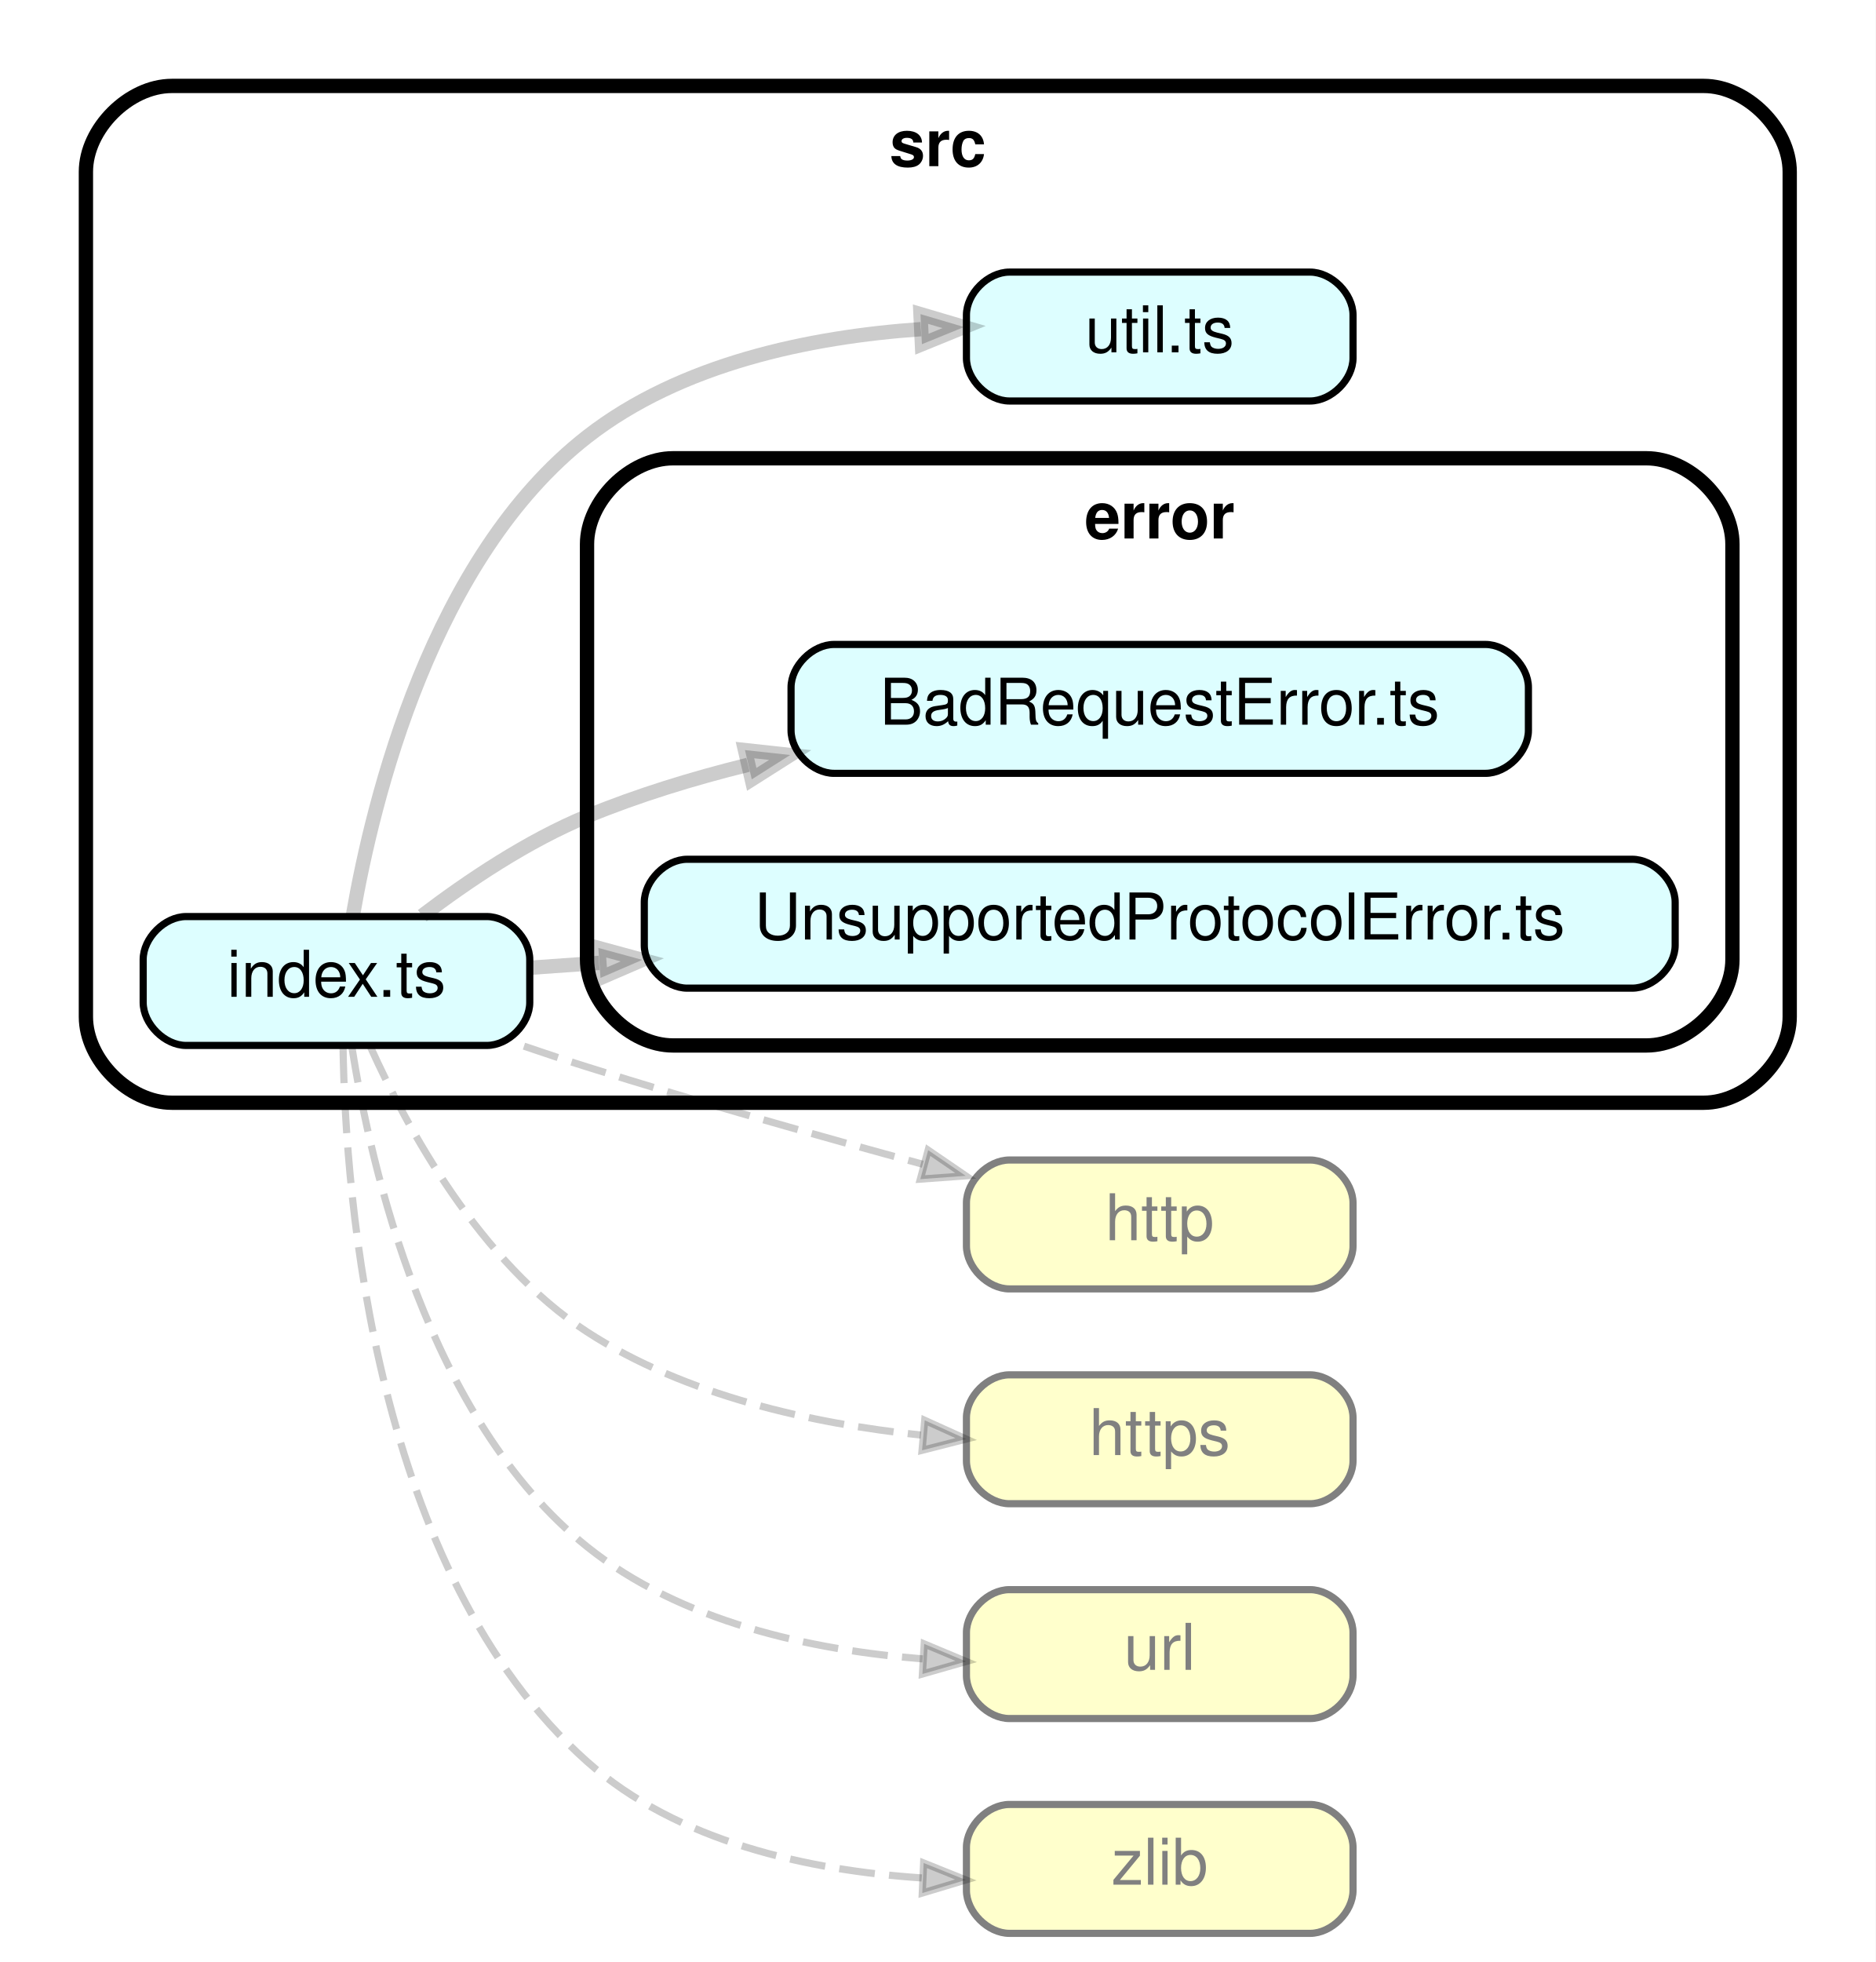
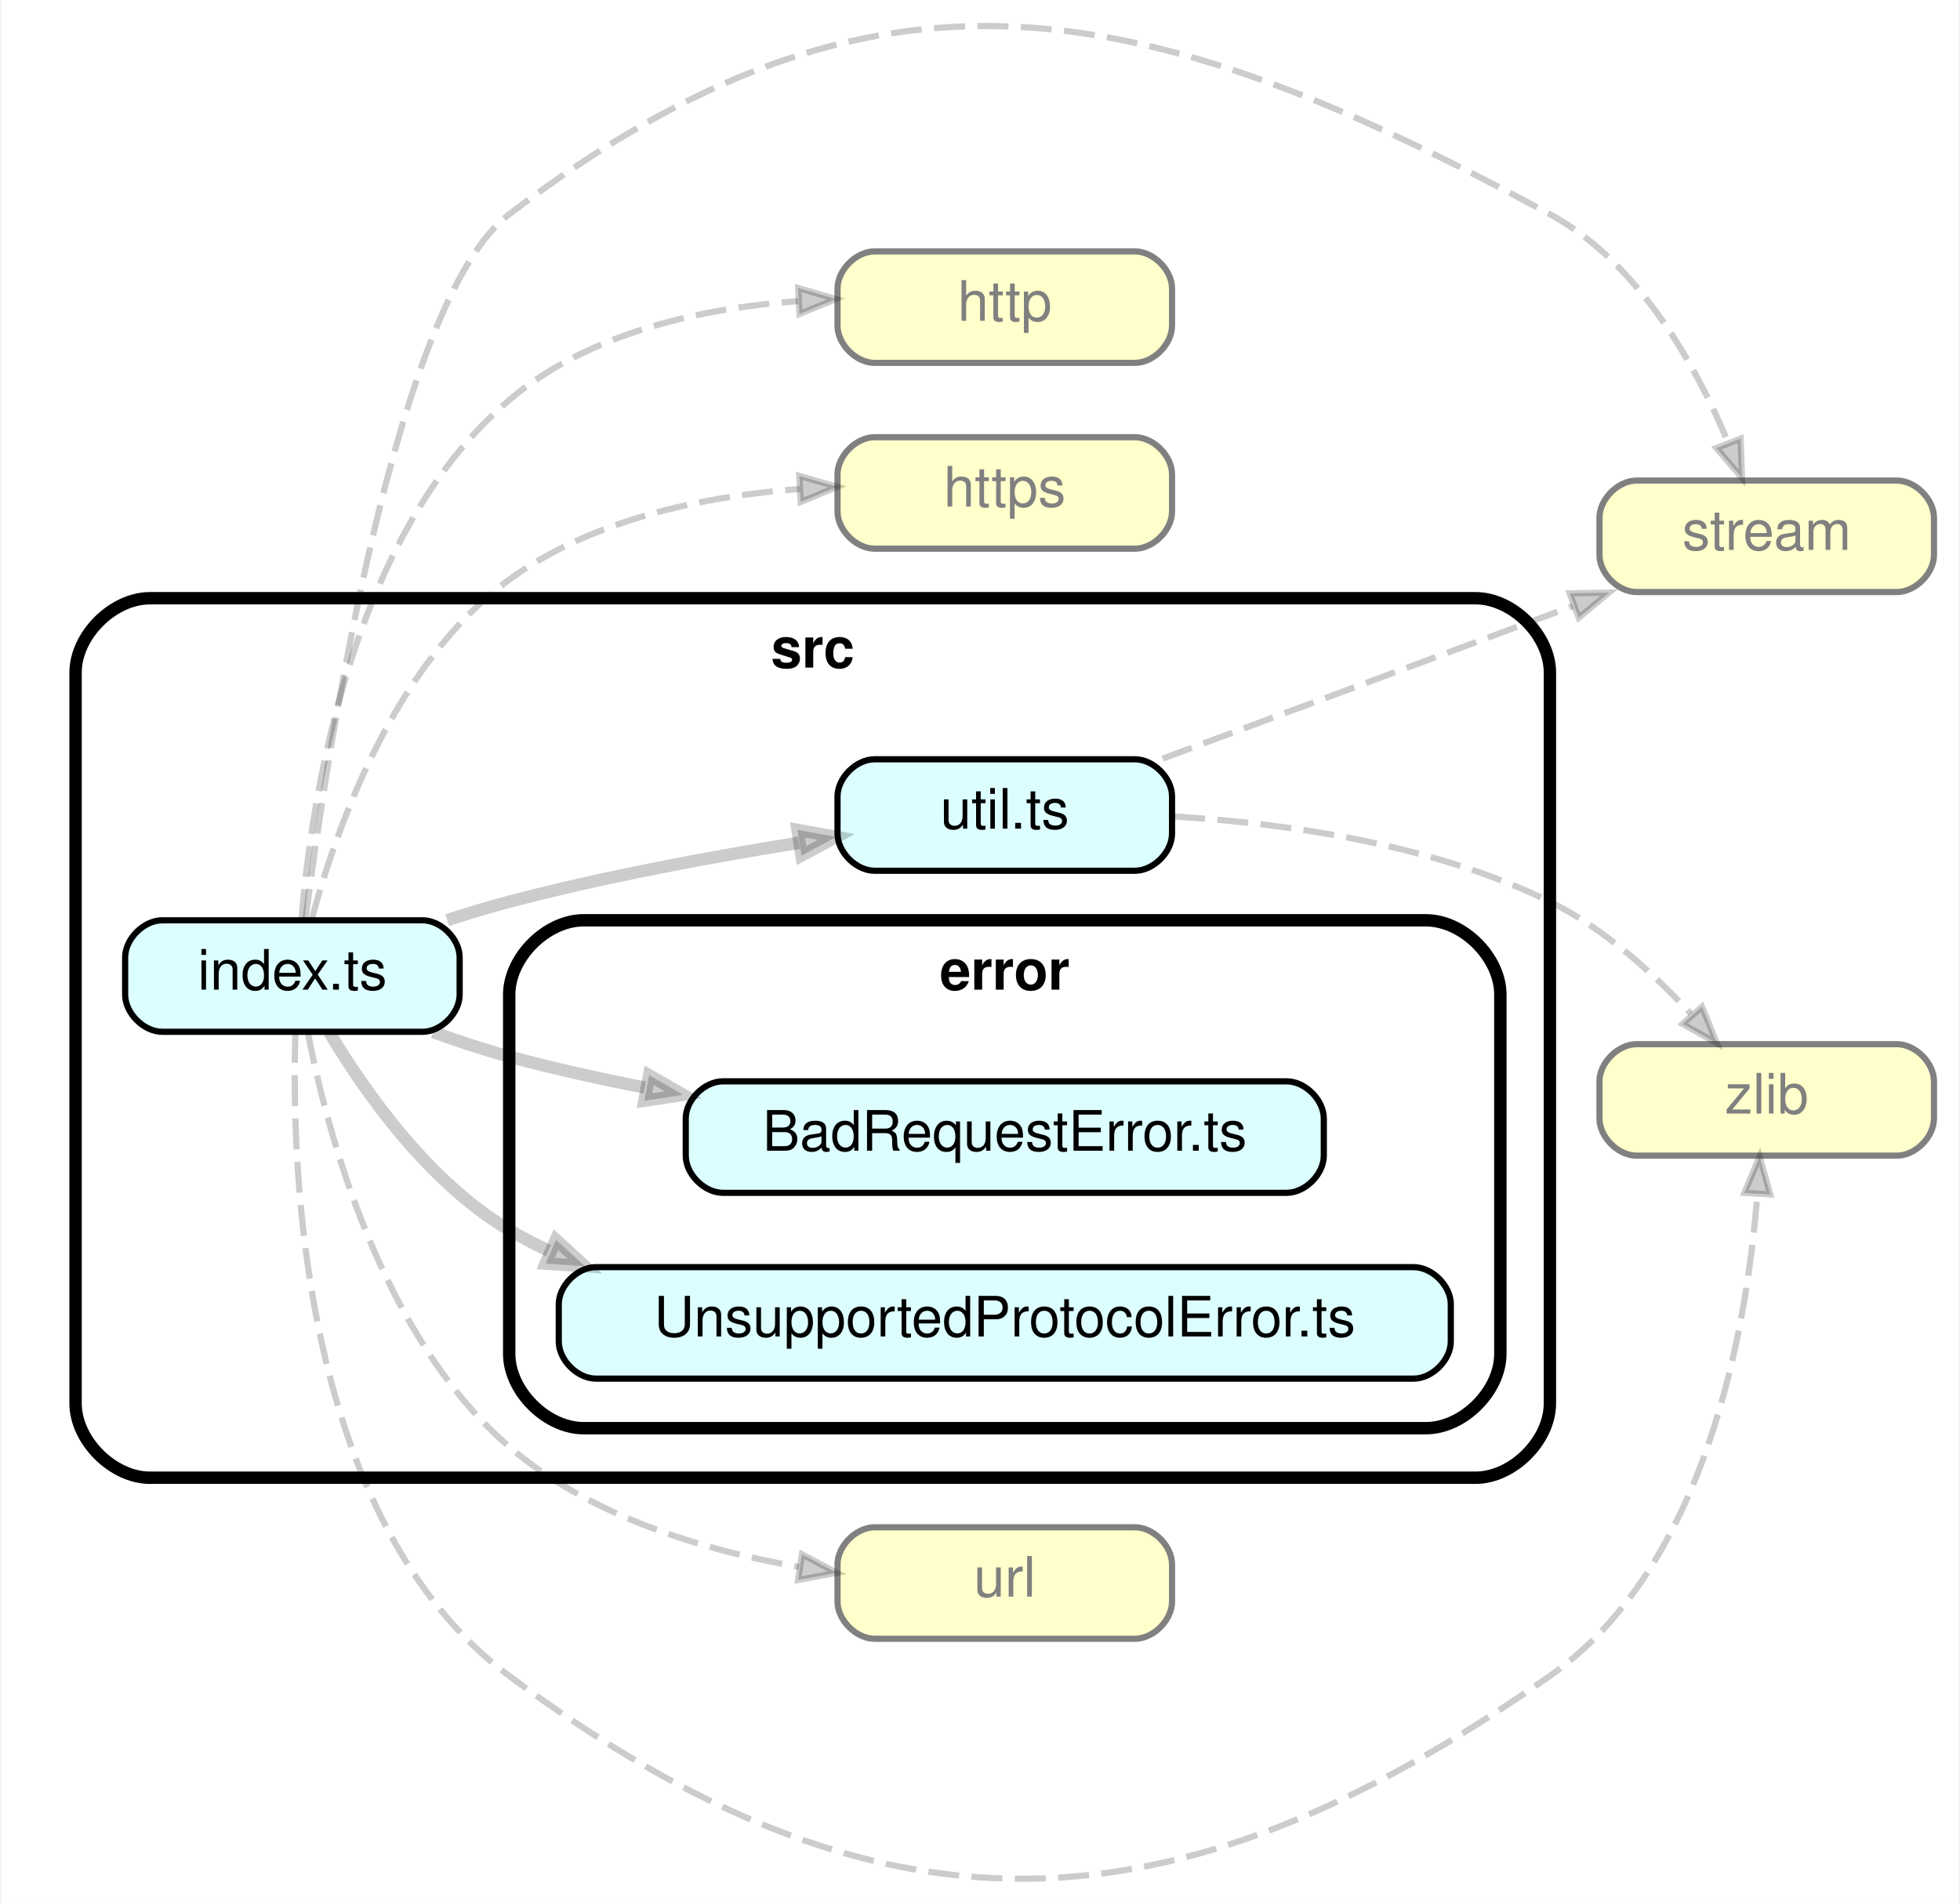
- <svg xmlns="http://www.w3.org/2000/svg" xmlns:xlink="http://www.w3.org/1999/xlink" width="262pt" height="274pt" viewBox="0.00 0.00 262.00 274.00">
-   <g id="graph0" class="graph" transform="scale(1 1) rotate(0) translate(4 270)">
-     <polygon fill="white" stroke="transparent" points="-4,4 -4,-270 258,-270 258,4 -4,4" />
+ <svg xmlns="http://www.w3.org/2000/svg" xmlns:xlink="http://www.w3.org/1999/xlink" width="316pt" height="307pt" viewBox="0.00 0.00 316.00 307.39">
+   <g id="graph0" class="graph" transform="scale(1 1) rotate(0) translate(4 303.39)">
+     <polygon fill="white" stroke="transparent" points="-4,4 -4,-303.39 312,-303.39 312,4 -4,4" />
    <g id="clust1" class="cluster">
-       <path fill="#ffffff" stroke="black" stroke-width="2" d="M20,-116C20,-116 234,-116 234,-116 240,-116 246,-122 246,-128 246,-128 246,-246 246,-246 246,-252 240,-258 234,-258 234,-258 20,-258 20,-258 14,-258 8,-252 8,-246 8,-246 8,-128 8,-128 8,-122 14,-116 20,-116" />
-       <text text-anchor="middle" x="127" y="-246.8" font-family="Helvetica,sans-Serif" font-weight="bold" font-size="9.00">src</text>
+       <path fill="#ffffff" stroke="black" stroke-width="2" d="M20,-64.8C20,-64.8 234,-64.8 234,-64.8 240,-64.8 246,-70.8 246,-76.8 246,-76.8 246,-194.8 246,-194.8 246,-200.8 240,-206.8 234,-206.8 234,-206.8 20,-206.8 20,-206.8 14,-206.8 8,-200.8 8,-194.8 8,-194.8 8,-76.8 8,-76.8 8,-70.8 14,-64.8 20,-64.8" />
+       <text text-anchor="middle" x="127" y="-195.6" font-family="Helvetica,sans-Serif" font-weight="bold" font-size="9.00">src</text>
    </g>
    <g id="clust2" class="cluster">
-       <path fill="#ffffff" stroke="black" stroke-width="2" d="M90,-124C90,-124 226,-124 226,-124 232,-124 238,-130 238,-136 238,-136 238,-194 238,-194 238,-200 232,-206 226,-206 226,-206 90,-206 90,-206 84,-206 78,-200 78,-194 78,-194 78,-136 78,-136 78,-130 84,-124 90,-124" />
-       <text text-anchor="middle" x="158" y="-194.8" font-family="Helvetica,sans-Serif" font-weight="bold" font-size="9.00">error</text>
+       <path fill="#ffffff" stroke="black" stroke-width="2" d="M90,-72.8C90,-72.8 226,-72.8 226,-72.8 232,-72.8 238,-78.8 238,-84.8 238,-84.8 238,-142.8 238,-142.8 238,-148.8 232,-154.8 226,-154.8 226,-154.8 90,-154.8 90,-154.8 84,-154.8 78,-148.8 78,-142.8 78,-142.8 78,-84.8 78,-84.8 78,-78.8 84,-72.8 90,-72.8" />
+       <text text-anchor="middle" x="158" y="-143.6" font-family="Helvetica,sans-Serif" font-weight="bold" font-size="9.00">error</text>
    </g>
    <g id="node1" class="node">
-       <path fill="#ffffcc" stroke="grey" d="M179,-108C179,-108 137,-108 137,-108 134,-108 131,-105 131,-102 131,-102 131,-96 131,-96 131,-93 134,-90 137,-90 137,-90 179,-90 179,-90 182,-90 185,-93 185,-96 185,-96 185,-102 185,-102 185,-105 182,-108 179,-108" />
-       <text text-anchor="middle" x="158" y="-96.8" font-family="Helvetica,sans-Serif" font-size="9.00" fill="grey">http</text>
+       <path fill="#ffffcc" stroke="grey" d="M179,-262.8C179,-262.8 137,-262.8 137,-262.8 134,-262.8 131,-259.8 131,-256.8 131,-256.8 131,-250.8 131,-250.8 131,-247.8 134,-244.8 137,-244.8 137,-244.8 179,-244.8 179,-244.8 182,-244.8 185,-247.8 185,-250.8 185,-250.8 185,-256.8 185,-256.8 185,-259.8 182,-262.8 179,-262.8" />
+       <text text-anchor="middle" x="158" y="-251.6" font-family="Helvetica,sans-Serif" font-size="9.00" fill="grey">http</text>
    </g>
    <g id="node2" class="node">
-       <path fill="#ffffcc" stroke="grey" d="M179,-78C179,-78 137,-78 137,-78 134,-78 131,-75 131,-72 131,-72 131,-66 131,-66 131,-63 134,-60 137,-60 137,-60 179,-60 179,-60 182,-60 185,-63 185,-66 185,-66 185,-72 185,-72 185,-75 182,-78 179,-78" />
-       <text text-anchor="middle" x="158" y="-66.8" font-family="Helvetica,sans-Serif" font-size="9.00" fill="grey">https</text>
+       <path fill="#ffffcc" stroke="grey" d="M179,-232.8C179,-232.8 137,-232.8 137,-232.8 134,-232.8 131,-229.8 131,-226.8 131,-226.8 131,-220.8 131,-220.8 131,-217.8 134,-214.8 137,-214.8 137,-214.8 179,-214.8 179,-214.8 182,-214.8 185,-217.8 185,-220.8 185,-220.8 185,-226.8 185,-226.8 185,-229.8 182,-232.8 179,-232.8" />
+       <text text-anchor="middle" x="158" y="-221.6" font-family="Helvetica,sans-Serif" font-size="9.00" fill="grey">https</text>
    </g>
    <g id="node3" class="node">
      <g id="a_node3">
        <a xlink:href="https://github.com/dragonman225/notionapi-agent/tree/master/src/error/BadRequestError.ts" xlink:title="BadRequestError.ts">
-           <path fill="#ddfeff" stroke="black" d="M203.5,-180C203.5,-180 112.5,-180 112.5,-180 109.5,-180 106.5,-177 106.5,-174 106.5,-174 106.5,-168 106.5,-168 106.5,-165 109.5,-162 112.5,-162 112.5,-162 203.5,-162 203.5,-162 206.5,-162 209.5,-165 209.5,-168 209.5,-168 209.5,-174 209.5,-174 209.5,-177 206.5,-180 203.5,-180" />
-           <text text-anchor="middle" x="158" y="-168.8" font-family="Helvetica,sans-Serif" font-size="9.00">BadRequestError.ts</text>
+           <path fill="#ddfeff" stroke="black" d="M203.5,-128.8C203.5,-128.8 112.5,-128.8 112.5,-128.8 109.5,-128.8 106.5,-125.8 106.5,-122.8 106.5,-122.8 106.5,-116.8 106.5,-116.8 106.5,-113.8 109.5,-110.8 112.5,-110.8 112.5,-110.8 203.5,-110.8 203.5,-110.8 206.5,-110.8 209.5,-113.8 209.5,-116.8 209.5,-116.8 209.5,-122.8 209.5,-122.8 209.5,-125.8 206.5,-128.8 203.5,-128.8" />
+           <text text-anchor="middle" x="158" y="-117.6" font-family="Helvetica,sans-Serif" font-size="9.00">BadRequestError.ts</text>
        </a>
      </g>
    </g>
    <g id="node4" class="node">
      <g id="a_node4">
        <a xlink:href="https://github.com/dragonman225/notionapi-agent/tree/master/src/error/UnsupportedProtocolError.ts" xlink:title="UnsupportedProtocolError.ts">
-           <path fill="#ddfeff" stroke="black" d="M224,-150C224,-150 92,-150 92,-150 89,-150 86,-147 86,-144 86,-144 86,-138 86,-138 86,-135 89,-132 92,-132 92,-132 224,-132 224,-132 227,-132 230,-135 230,-138 230,-138 230,-144 230,-144 230,-147 227,-150 224,-150" />
-           <text text-anchor="middle" x="158" y="-138.8" font-family="Helvetica,sans-Serif" font-size="9.00">UnsupportedProtocolError.ts</text>
+           <path fill="#ddfeff" stroke="black" d="M224,-98.8C224,-98.8 92,-98.8 92,-98.8 89,-98.8 86,-95.8 86,-92.8 86,-92.8 86,-86.8 86,-86.8 86,-83.8 89,-80.8 92,-80.8 92,-80.8 224,-80.8 224,-80.8 227,-80.8 230,-83.8 230,-86.8 230,-86.8 230,-92.8 230,-92.8 230,-95.8 227,-98.8 224,-98.8" />
+           <text text-anchor="middle" x="158" y="-87.6" font-family="Helvetica,sans-Serif" font-size="9.00">UnsupportedProtocolError.ts</text>
        </a>
      </g>
    </g>
    <g id="node5" class="node">
      <g id="a_node5">
        <a xlink:href="https://github.com/dragonman225/notionapi-agent/tree/master/src/index.ts" xlink:title="index.ts">
-           <path fill="#ddfeff" stroke="black" d="M64,-142C64,-142 22,-142 22,-142 19,-142 16,-139 16,-136 16,-136 16,-130 16,-130 16,-127 19,-124 22,-124 22,-124 64,-124 64,-124 67,-124 70,-127 70,-130 70,-130 70,-136 70,-136 70,-139 67,-142 64,-142" />
-           <text text-anchor="middle" x="43" y="-130.8" font-family="Helvetica,sans-Serif" font-size="9.00">index.ts</text>
+           <path fill="#ddfeff" stroke="black" d="M64,-154.8C64,-154.8 22,-154.8 22,-154.8 19,-154.8 16,-151.8 16,-148.8 16,-148.8 16,-142.8 16,-142.8 16,-139.8 19,-136.8 22,-136.8 22,-136.8 64,-136.8 64,-136.8 67,-136.8 70,-139.8 70,-142.8 70,-142.8 70,-148.8 70,-148.8 70,-151.8 67,-154.8 64,-154.8" />
+           <text text-anchor="middle" x="43" y="-143.6" font-family="Helvetica,sans-Serif" font-size="9.00">index.ts</text>
        </a>
      </g>
    </g>
    <g id="edge4" class="edge">
-       <path fill="none" stroke="#000000" stroke-dasharray="5,2" stroke-opacity="0.2" d="M69.19,-123.9C72.15,-122.89 75.13,-121.9 78,-121 93.33,-116.17 110.5,-111.32 124.9,-107.41" />
-       <polygon fill="#000000" fill-opacity="0.2" stroke="#000000" stroke-opacity="0.2" points="125.65,-109.38 130.9,-105.79 124.56,-105.33 125.65,-109.38" />
+       <path fill="none" stroke="#000000" stroke-dasharray="5,2" stroke-opacity="0.2" d="M44.47,-154.85C45.97,-173.63 52.18,-216.88 78,-238.8 90.78,-249.65 108.95,-253.62 124.64,-254.78" />
+       <polygon fill="#000000" fill-opacity="0.2" stroke="#000000" stroke-opacity="0.2" points="124.64,-256.89 130.74,-255.11 124.86,-252.69 124.64,-256.89" />
    </g>
    <g id="edge5" class="edge">
-       <path fill="none" stroke="#000000" stroke-dasharray="5,2" stroke-opacity="0.2" d="M47.76,-123.77C52.85,-112.48 63.06,-93.7 78,-84 91.73,-75.09 109.45,-71.19 124.63,-69.59" />
-       <polygon fill="#000000" fill-opacity="0.2" stroke="#000000" stroke-opacity="0.2" points="125.17,-71.65 130.96,-69.03 124.8,-67.46 125.17,-71.65" />
+       <path fill="none" stroke="#000000" stroke-dasharray="5,2" stroke-opacity="0.2" d="M46.11,-154.91C49.91,-169.08 59.28,-196.18 78,-209.8 91.42,-219.57 109.47,-223.28 124.93,-224.45" />
+       <polygon fill="#000000" fill-opacity="0.2" stroke="#000000" stroke-opacity="0.2" points="124.82,-226.55 130.93,-224.79 125.06,-222.35 124.82,-226.55" />
    </g>
    <g id="edge1" class="edge">
-       <path fill="none" stroke="#000000" stroke-width="2" stroke-opacity="0.2" d="M54.98,-142.12C61.33,-146.95 69.7,-152.58 78,-156 85.1,-158.93 92.79,-161.29 100.49,-163.19" />
-       <polygon fill="#000000" fill-opacity="0.2" stroke="#000000" stroke-width="2" stroke-opacity="0.2" points="100.06,-165.25 106.38,-164.56 101.01,-161.16 100.06,-165.25" />
+       <path fill="none" stroke="#000000" stroke-width="2" stroke-opacity="0.2" d="M65.73,-136.75C69.76,-135.28 73.97,-133.89 78,-132.8 85.02,-130.9 92.48,-129.24 99.89,-127.79" />
+       <polygon fill="#000000" fill-opacity="0.2" stroke="#000000" stroke-width="2" stroke-opacity="0.2" points="100.59,-129.79 106.1,-126.62 99.82,-125.67 100.59,-129.79" />
    </g>
    <g id="edge2" class="edge">
-       <path fill="none" stroke="#000000" stroke-width="2" stroke-opacity="0.2" d="M70.21,-134.86C73.22,-135.07 76.4,-135.29 79.69,-135.53" />
-       <polygon fill="#000000" fill-opacity="0.2" stroke="#000000" stroke-width="2" stroke-opacity="0.2" points="79.58,-137.62 85.72,-135.95 79.88,-133.43 79.58,-137.62" />
+       <path fill="none" stroke="#000000" stroke-width="2" stroke-opacity="0.2" d="M48.96,-136.71C54.66,-127.17 64.94,-112.51 78,-104.8 80.04,-103.6 82.16,-102.49 84.34,-101.46" />
+       <polygon fill="#000000" fill-opacity="0.2" stroke="#000000" stroke-width="2" stroke-opacity="0.2" points="85.54,-103.23 90.23,-98.95 83.89,-99.37 85.54,-103.23" />
    </g>
    <g id="node6" class="node">
      <g id="a_node6">
        <a xlink:href="https://github.com/dragonman225/notionapi-agent/tree/master/src/util.ts" xlink:title="util.ts">
-           <path fill="#ddfeff" stroke="black" d="M179,-232C179,-232 137,-232 137,-232 134,-232 131,-229 131,-226 131,-226 131,-220 131,-220 131,-217 134,-214 137,-214 137,-214 179,-214 179,-214 182,-214 185,-217 185,-220 185,-220 185,-226 185,-226 185,-229 182,-232 179,-232" />
-           <text text-anchor="middle" x="158" y="-220.8" font-family="Helvetica,sans-Serif" font-size="9.00">util.ts</text>
+           <path fill="#ddfeff" stroke="black" d="M179,-180.8C179,-180.8 137,-180.8 137,-180.8 134,-180.8 131,-177.8 131,-174.8 131,-174.8 131,-168.8 131,-168.8 131,-165.8 134,-162.8 137,-162.8 137,-162.8 179,-162.8 179,-162.8 182,-162.8 185,-165.8 185,-168.8 185,-168.8 185,-174.8 185,-174.8 185,-177.8 182,-180.8 179,-180.8" />
+           <text text-anchor="middle" x="158" y="-169.6" font-family="Helvetica,sans-Serif" font-size="9.00">util.ts</text>
        </a>
      </g>
    </g>
    <g id="edge3" class="edge">
-       <path fill="none" stroke="#000000" stroke-width="2" stroke-opacity="0.2" d="M45.3,-142.18C48.11,-158.42 56.35,-192.1 78,-209 91.09,-219.21 109.11,-222.95 124.64,-224.03" />
-       <polygon fill="#000000" fill-opacity="0.2" stroke="#000000" stroke-width="2" stroke-opacity="0.2" points="124.58,-226.13 130.67,-224.33 124.78,-221.93 124.58,-226.13" />
+       <path fill="none" stroke="#000000" stroke-width="2" stroke-opacity="0.2" d="M67.99,-154.82C71.33,-155.91 74.73,-156.94 78,-157.8 93.2,-161.81 110.36,-165 124.79,-167.32" />
+       <polygon fill="#000000" fill-opacity="0.2" stroke="#000000" stroke-width="2" stroke-opacity="0.2" points="124.54,-169.41 130.79,-168.26 125.19,-165.26 124.54,-169.41" />
    </g>
    <g id="node7" class="node">
-       <path fill="#ffffcc" stroke="grey" d="M179,-48C179,-48 137,-48 137,-48 134,-48 131,-45 131,-42 131,-42 131,-36 131,-36 131,-33 134,-30 137,-30 137,-30 179,-30 179,-30 182,-30 185,-33 185,-36 185,-36 185,-42 185,-42 185,-45 182,-48 179,-48" />
-       <text text-anchor="middle" x="158" y="-36.8" font-family="Helvetica,sans-Serif" font-size="9.00" fill="grey">url</text>
+       <path fill="#ffffcc" stroke="grey" d="M302,-225.8C302,-225.8 260,-225.8 260,-225.8 257,-225.8 254,-222.8 254,-219.8 254,-219.8 254,-213.8 254,-213.8 254,-210.8 257,-207.8 260,-207.8 260,-207.8 302,-207.8 302,-207.8 305,-207.8 308,-210.8 308,-213.8 308,-213.8 308,-219.8 308,-219.8 308,-222.8 305,-225.8 302,-225.8" />
+       <text text-anchor="middle" x="281" y="-214.6" font-family="Helvetica,sans-Serif" font-size="9.00" fill="grey">stream</text>
    </g>
    <g id="edge6" class="edge">
-       <path fill="none" stroke="#000000" stroke-dasharray="5,2" stroke-opacity="0.2" d="M45.16,-123.76C47.78,-107.04 55.75,-71.84 78,-54 91.07,-43.51 109.26,-39.56 124.89,-38.33" />
-       <polygon fill="#000000" fill-opacity="0.2" stroke="#000000" stroke-opacity="0.2" points="125.1,-40.42 130.96,-37.97 124.85,-36.22 125.1,-40.42" />
+       <path fill="none" stroke="#000000" stroke-dasharray="5,2" stroke-opacity="0.2" d="M45.11,-154.93C48.47,-180.97 59.49,-254.72 78,-268.8 137.42,-314.02 180.33,-304.33 246,-268.8 260.35,-261.04 269.61,-244.3 274.79,-231.9" />
+       <polygon fill="#000000" fill-opacity="0.2" stroke="#000000" stroke-opacity="0.2" points="276.78,-232.57 277.01,-226.22 272.87,-231.04 276.78,-232.57" />
    </g>
    <g id="node8" class="node">
-       <path fill="#ffffcc" stroke="grey" d="M179,-18C179,-18 137,-18 137,-18 134,-18 131,-15 131,-12 131,-12 131,-6 131,-6 131,-3 134,0 137,0 137,0 179,0 179,0 182,0 185,-3 185,-6 185,-6 185,-12 185,-12 185,-15 182,-18 179,-18" />
-       <text text-anchor="middle" x="158" y="-6.8" font-family="Helvetica,sans-Serif" font-size="9.00" fill="grey">zlib</text>
+       <path fill="#ffffcc" stroke="grey" d="M179,-56.8C179,-56.8 137,-56.8 137,-56.8 134,-56.8 131,-53.8 131,-50.8 131,-50.8 131,-44.8 131,-44.8 131,-41.8 134,-38.8 137,-38.8 137,-38.8 179,-38.8 179,-38.8 182,-38.8 185,-41.8 185,-44.8 185,-44.8 185,-50.8 185,-50.8 185,-53.8 182,-56.8 179,-56.8" />
+       <text text-anchor="middle" x="158" y="-45.6" font-family="Helvetica,sans-Serif" font-size="9.00" fill="grey">url</text>
    </g>
    <g id="edge7" class="edge">
-       <path fill="none" stroke="#000000" stroke-dasharray="5,2" stroke-opacity="0.2" d="M43.92,-123.74C44.26,-102.59 48.26,-50.51 78,-24 90.6,-12.77 108.93,-8.8 124.76,-7.74" />
-       <polygon fill="#000000" fill-opacity="0.2" stroke="#000000" stroke-opacity="0.2" points="125.02,-9.83 130.91,-7.46 124.83,-5.63 125.02,-9.83" />
+       <path fill="none" stroke="#000000" stroke-dasharray="5,2" stroke-opacity="0.2" d="M45.51,-136.57C48.63,-120.56 57.3,-87.63 78,-69.8 90.95,-58.65 109.13,-53.12 124.79,-50.39" />
+       <polygon fill="#000000" fill-opacity="0.2" stroke="#000000" stroke-opacity="0.2" points="125.26,-52.44 130.87,-49.45 124.62,-48.29 125.26,-52.44" />
+     </g>
+     <g id="node9" class="node">
+       <path fill="#ffffcc" stroke="grey" d="M302,-134.8C302,-134.8 260,-134.8 260,-134.8 257,-134.8 254,-131.8 254,-128.8 254,-128.8 254,-122.8 254,-122.8 254,-119.8 257,-116.8 260,-116.8 260,-116.8 302,-116.8 302,-116.8 305,-116.8 308,-119.8 308,-122.8 308,-122.8 308,-128.8 308,-128.8 308,-131.8 305,-134.8 302,-134.8" />
+       <text text-anchor="middle" x="281" y="-123.6" font-family="Helvetica,sans-Serif" font-size="9.00" fill="grey">zlib</text>
+     </g>
+     <g id="edge8" class="edge">
+       <path fill="none" stroke="#000000" stroke-dasharray="5,2" stroke-opacity="0.2" d="M43.49,-136.8C42.78,-114.69 44.46,-57.74 78,-32.8 137.92,11.74 184.81,9.98 246,-32.8 271.28,-50.48 277.83,-89.07 279.48,-110.57" />
+       <polygon fill="#000000" fill-opacity="0.2" stroke="#000000" stroke-opacity="0.2" points="277.39,-110.79 279.85,-116.65 281.58,-110.53 277.39,-110.79" />
+     </g>
+     <g id="edge9" class="edge">
+       <path fill="none" stroke="#000000" stroke-dasharray="5,2" stroke-opacity="0.2" d="M183.49,-180.91C202.59,-188.02 229.23,-197.92 249.69,-205.53" />
+       <polygon fill="#000000" fill-opacity="0.2" stroke="#000000" stroke-opacity="0.2" points="249.19,-207.59 255.55,-207.71 250.66,-203.65 249.19,-207.59" />
+     </g>
+     <g id="edge10" class="edge">
+       <path fill="none" stroke="#000000" stroke-dasharray="5,2" stroke-opacity="0.2" d="M185.34,-171.56C203.26,-170.47 227.06,-167.13 246,-157.8 254.69,-153.53 262.68,-146.27 268.73,-139.74" />
+       <polygon fill="#000000" fill-opacity="0.2" stroke="#000000" stroke-opacity="0.2" points="270.55,-140.85 272.95,-134.96 267.41,-138.07 270.55,-140.85" />
    </g>
  </g>
</svg>
